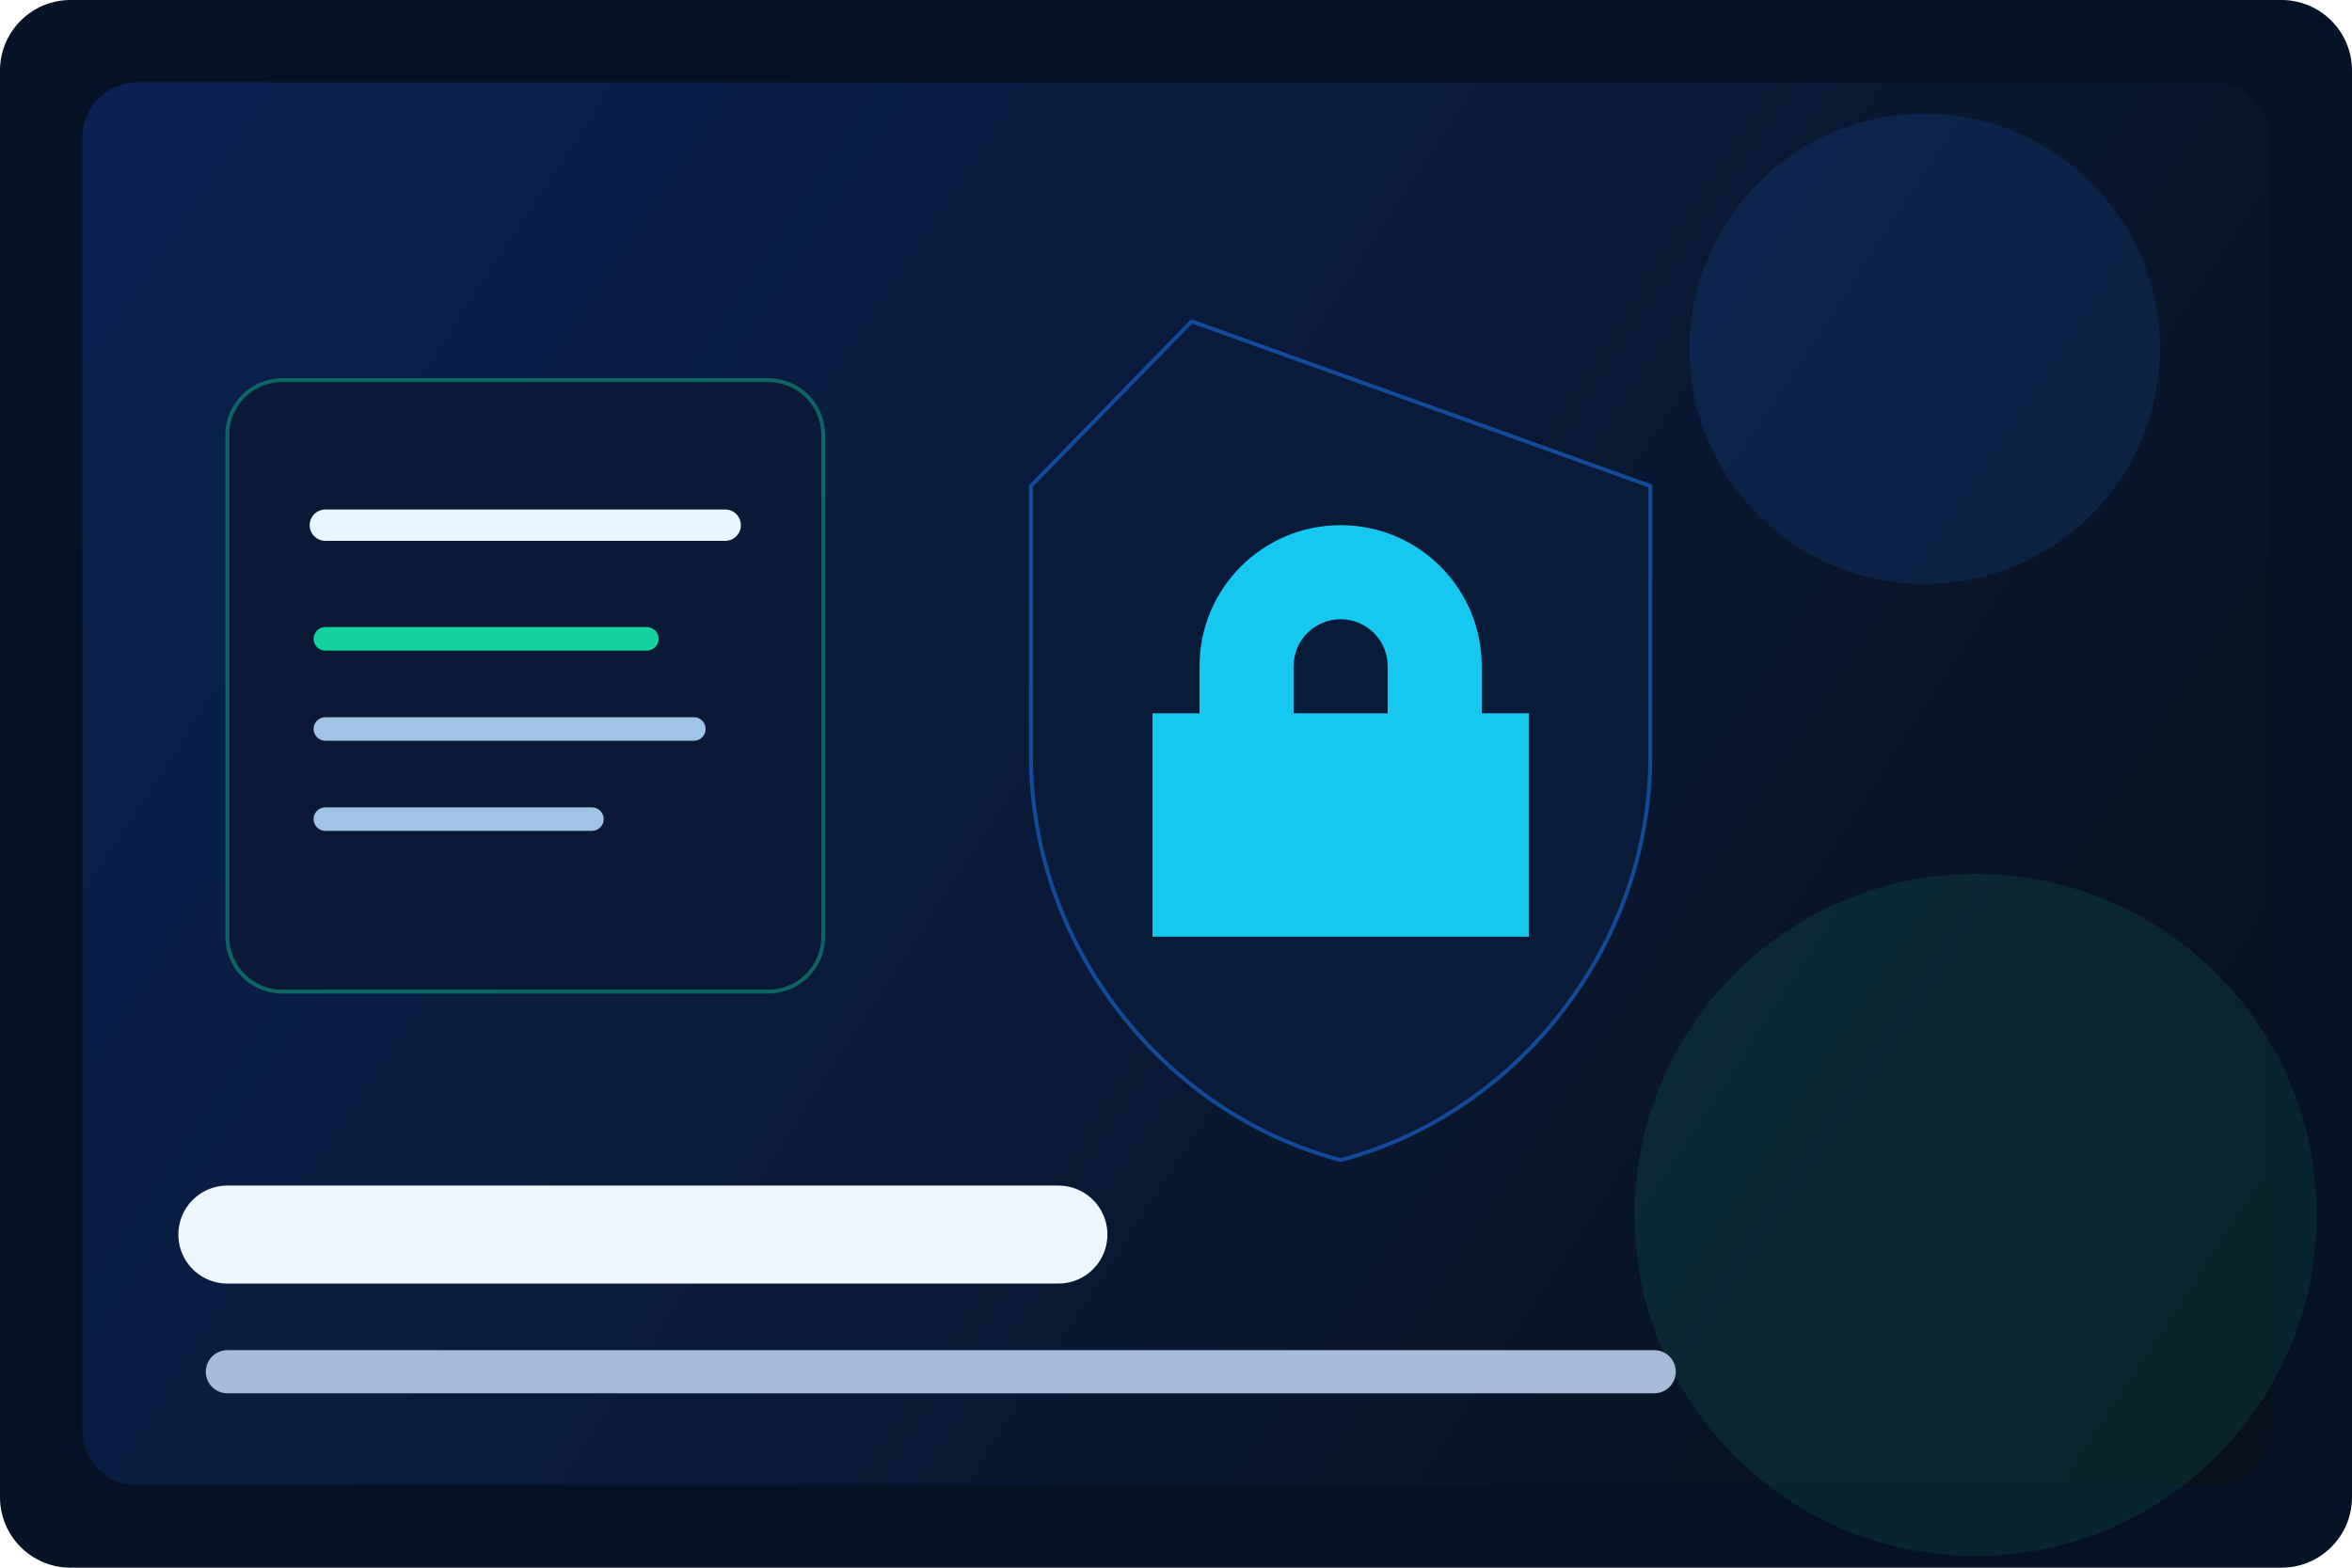
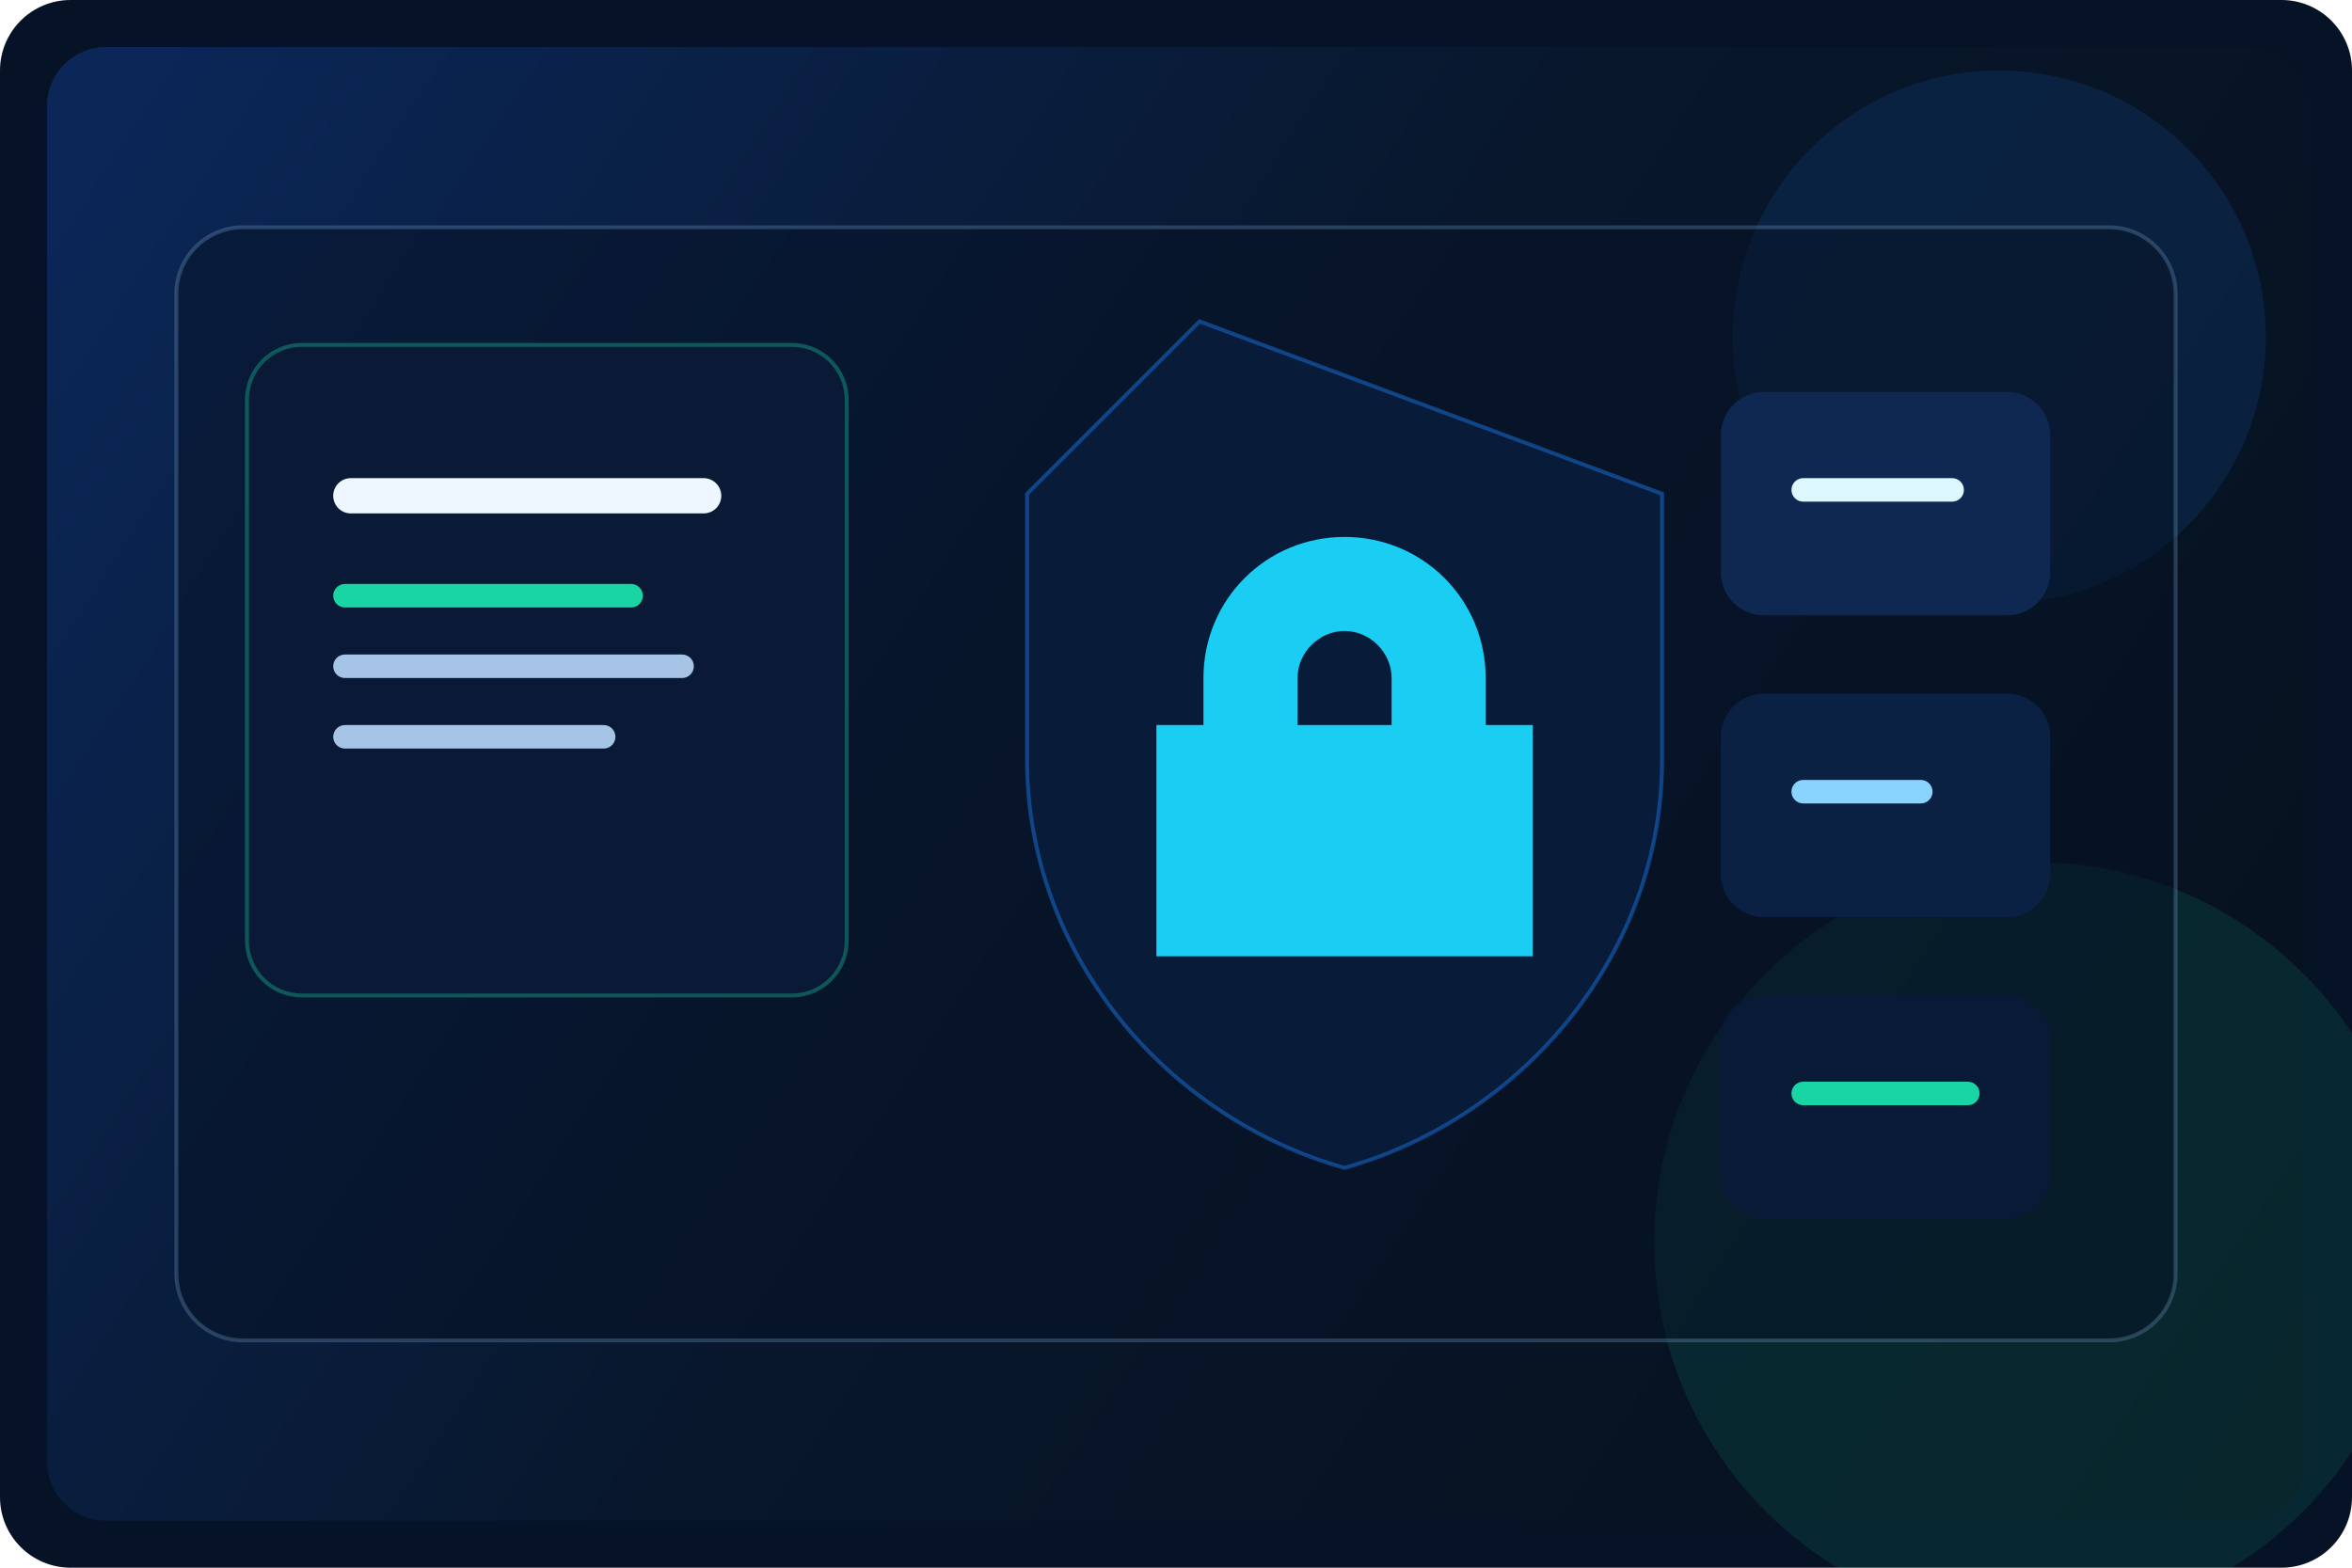
<svg xmlns="http://www.w3.org/2000/svg" width="1200" height="800" viewBox="0 0 1200 800" fill="none">
  <rect width="1200" height="800" rx="36" fill="#061225" />
-   <rect x="42" y="42" width="1116" height="716" rx="28" fill="url(#paint0_linear_2)" />
-   <circle cx="982" cy="178" r="120" fill="#1D7FFF" fill-opacity="0.12" />
-   <circle cx="1008" cy="620" r="174" fill="#14D3A0" fill-opacity="0.1" />
-   <path d="M608 164L842 248V386C842 482 775 568 684 592C593 568 526 482 526 386V248L608 164Z" fill="#081B39" stroke="#1D7FFF" stroke-opacity="0.48" stroke-width="2" />
-   <path d="M684 268C723.765 268 756 300.235 756 340V364H780V478H588V364H612V340C612 300.235 644.235 268 684 268ZM684 316C670.745 316 660 326.745 660 340V364H708V340C708 326.745 697.255 316 684 316Z" fill="#16C8F0" />
-   <rect x="116" y="194" width="304" height="312" rx="28" fill="#091936" stroke="#14D3A0" stroke-opacity="0.4" stroke-width="2" />
-   <path d="M166 268H370" stroke="#EAF6FF" stroke-width="16" stroke-linecap="round" />
-   <path d="M166 326H330" stroke="#14D3A0" stroke-width="12" stroke-linecap="round" />
-   <path d="M166 372H354" stroke="#9FC4E6" stroke-width="12" stroke-linecap="round" />
-   <path d="M166 418H302" stroke="#9FC4E6" stroke-width="12" stroke-linecap="round" />
-   <path d="M116 630H540" stroke="#EEF6FF" stroke-width="50" stroke-linecap="round" />
-   <path d="M116 700H844" stroke="#A6BCD8" stroke-width="22" stroke-linecap="round" />
+   <rect x="24" y="24" width="1152" height="752" rx="30" fill="url(#bg8)" />
+   <circle cx="1020" cy="172" r="136" fill="#1C84FF" fill-opacity=".12" />
+   <circle cx="1038" cy="634" r="194" fill="#19D5A4" fill-opacity=".11" />
+   <rect x="90" y="116" width="1020" height="568" rx="34" fill="rgba(7,18,37,.52)" stroke="rgba(154,211,255,.22)" stroke-width="2" />
+   <rect x="126" y="176" width="306" height="332" rx="28" fill="#091936" stroke="rgba(25,213,164,.34)" stroke-width="2" />
+   <rect x="170" y="244" width="198" height="18" rx="9" fill="#EEF7FF" />
+   <rect x="170" y="298" width="158" height="12" rx="6" fill="#19D5A4" />
+   <rect x="170" y="334" width="184" height="12" rx="6" fill="#A6C5E6" />
+   <rect x="170" y="370" width="144" height="12" rx="6" fill="#A6C5E6" />
+   <path d="M612 164L848 252V388C848 486 778 570 686 596C594 570 524 486 524 388V252L612 164Z" fill="#081B39" stroke="rgba(28,132,255,.42)" stroke-width="2" />
+   <path d="M686 274C726 274 758 306 758 346V370H782V488H590V370H614V346C614 306 646 274 686 274ZM686 322C673 322 662 333 662 346V370H710V346C710 333 699 322 686 322Z" fill="#1ACDF3" />
+   <rect x="878" y="200" width="168" height="114" rx="22" fill="#0F2852" />
+   <rect x="878" y="354" width="168" height="114" rx="22" fill="#0A2144" />
+   <rect x="878" y="508" width="168" height="114" rx="22" fill="#091A37" />
+   <rect x="914" y="244" width="88" height="12" rx="6" fill="#DDF7FF" />
+   <rect x="914" y="398" width="72" height="12" rx="6" fill="#89D4FF" />
+   <rect x="914" y="552" width="96" height="12" rx="6" fill="#19D5A4" />
  <defs>
-     <linearGradient id="paint0_linear_2" x1="54" y1="56" x2="1126" y2="758" gradientUnits="userSpaceOnUse">
-       <stop stop-color="#0A2251" />
-       <stop offset="1" stop-color="#08111D" />
+     <linearGradient id="bg8" x1="54" y1="46" x2="1142" y2="758" gradientUnits="userSpaceOnUse">
+       <stop stop-color="#0B2758" />
+       <stop offset=".48" stop-color="#08172C" />
+       <stop offset="1" stop-color="#07111D" />
    </linearGradient>
  </defs>
</svg>
